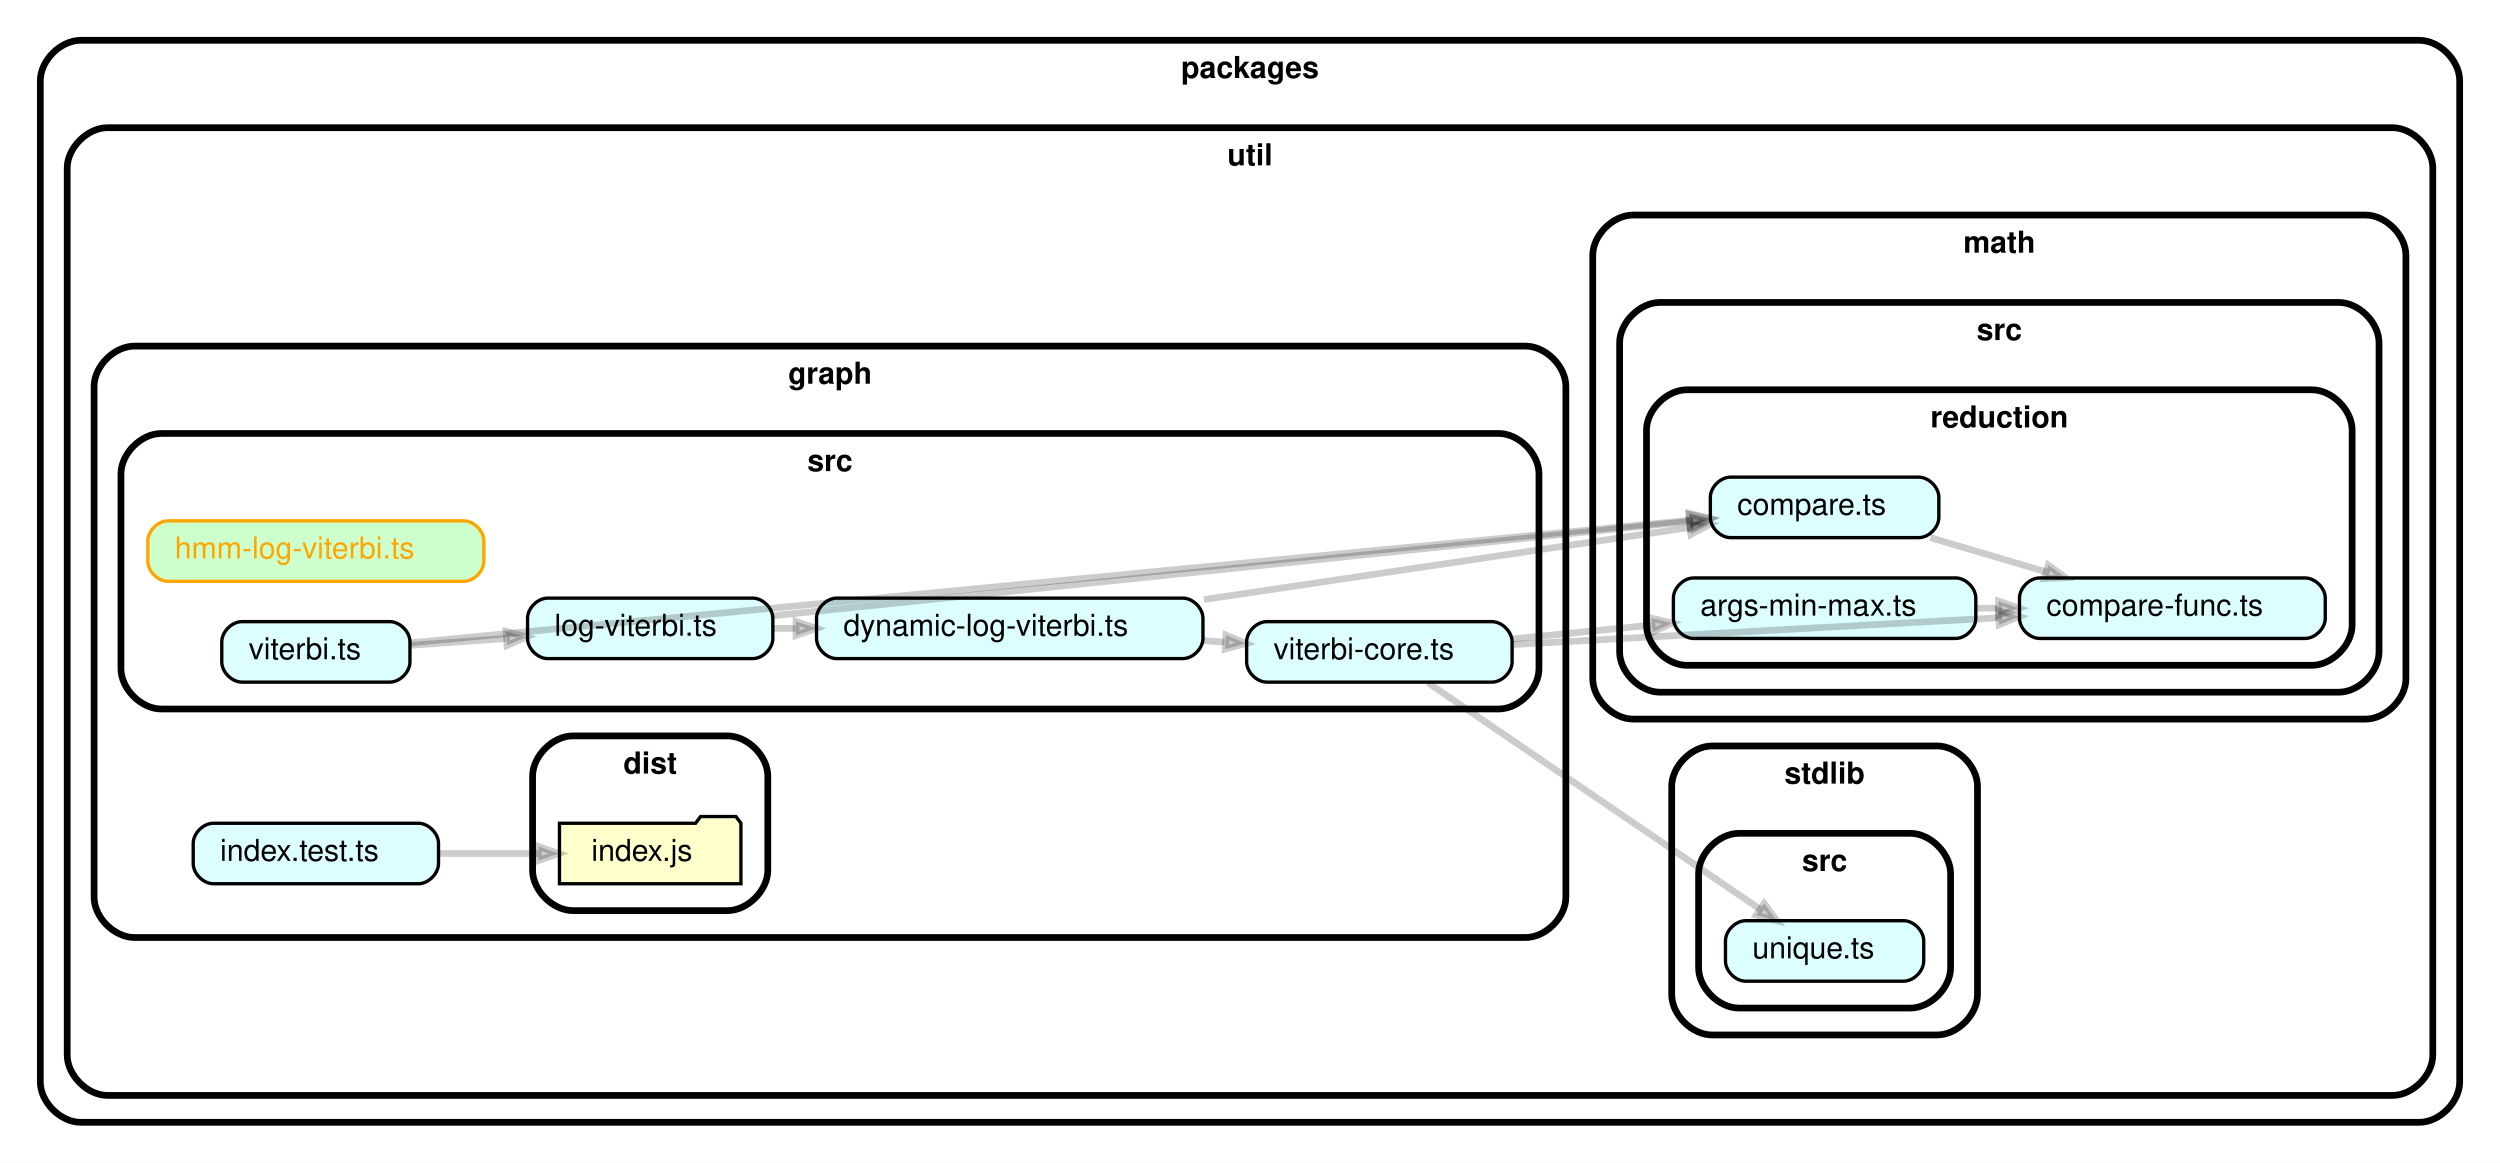
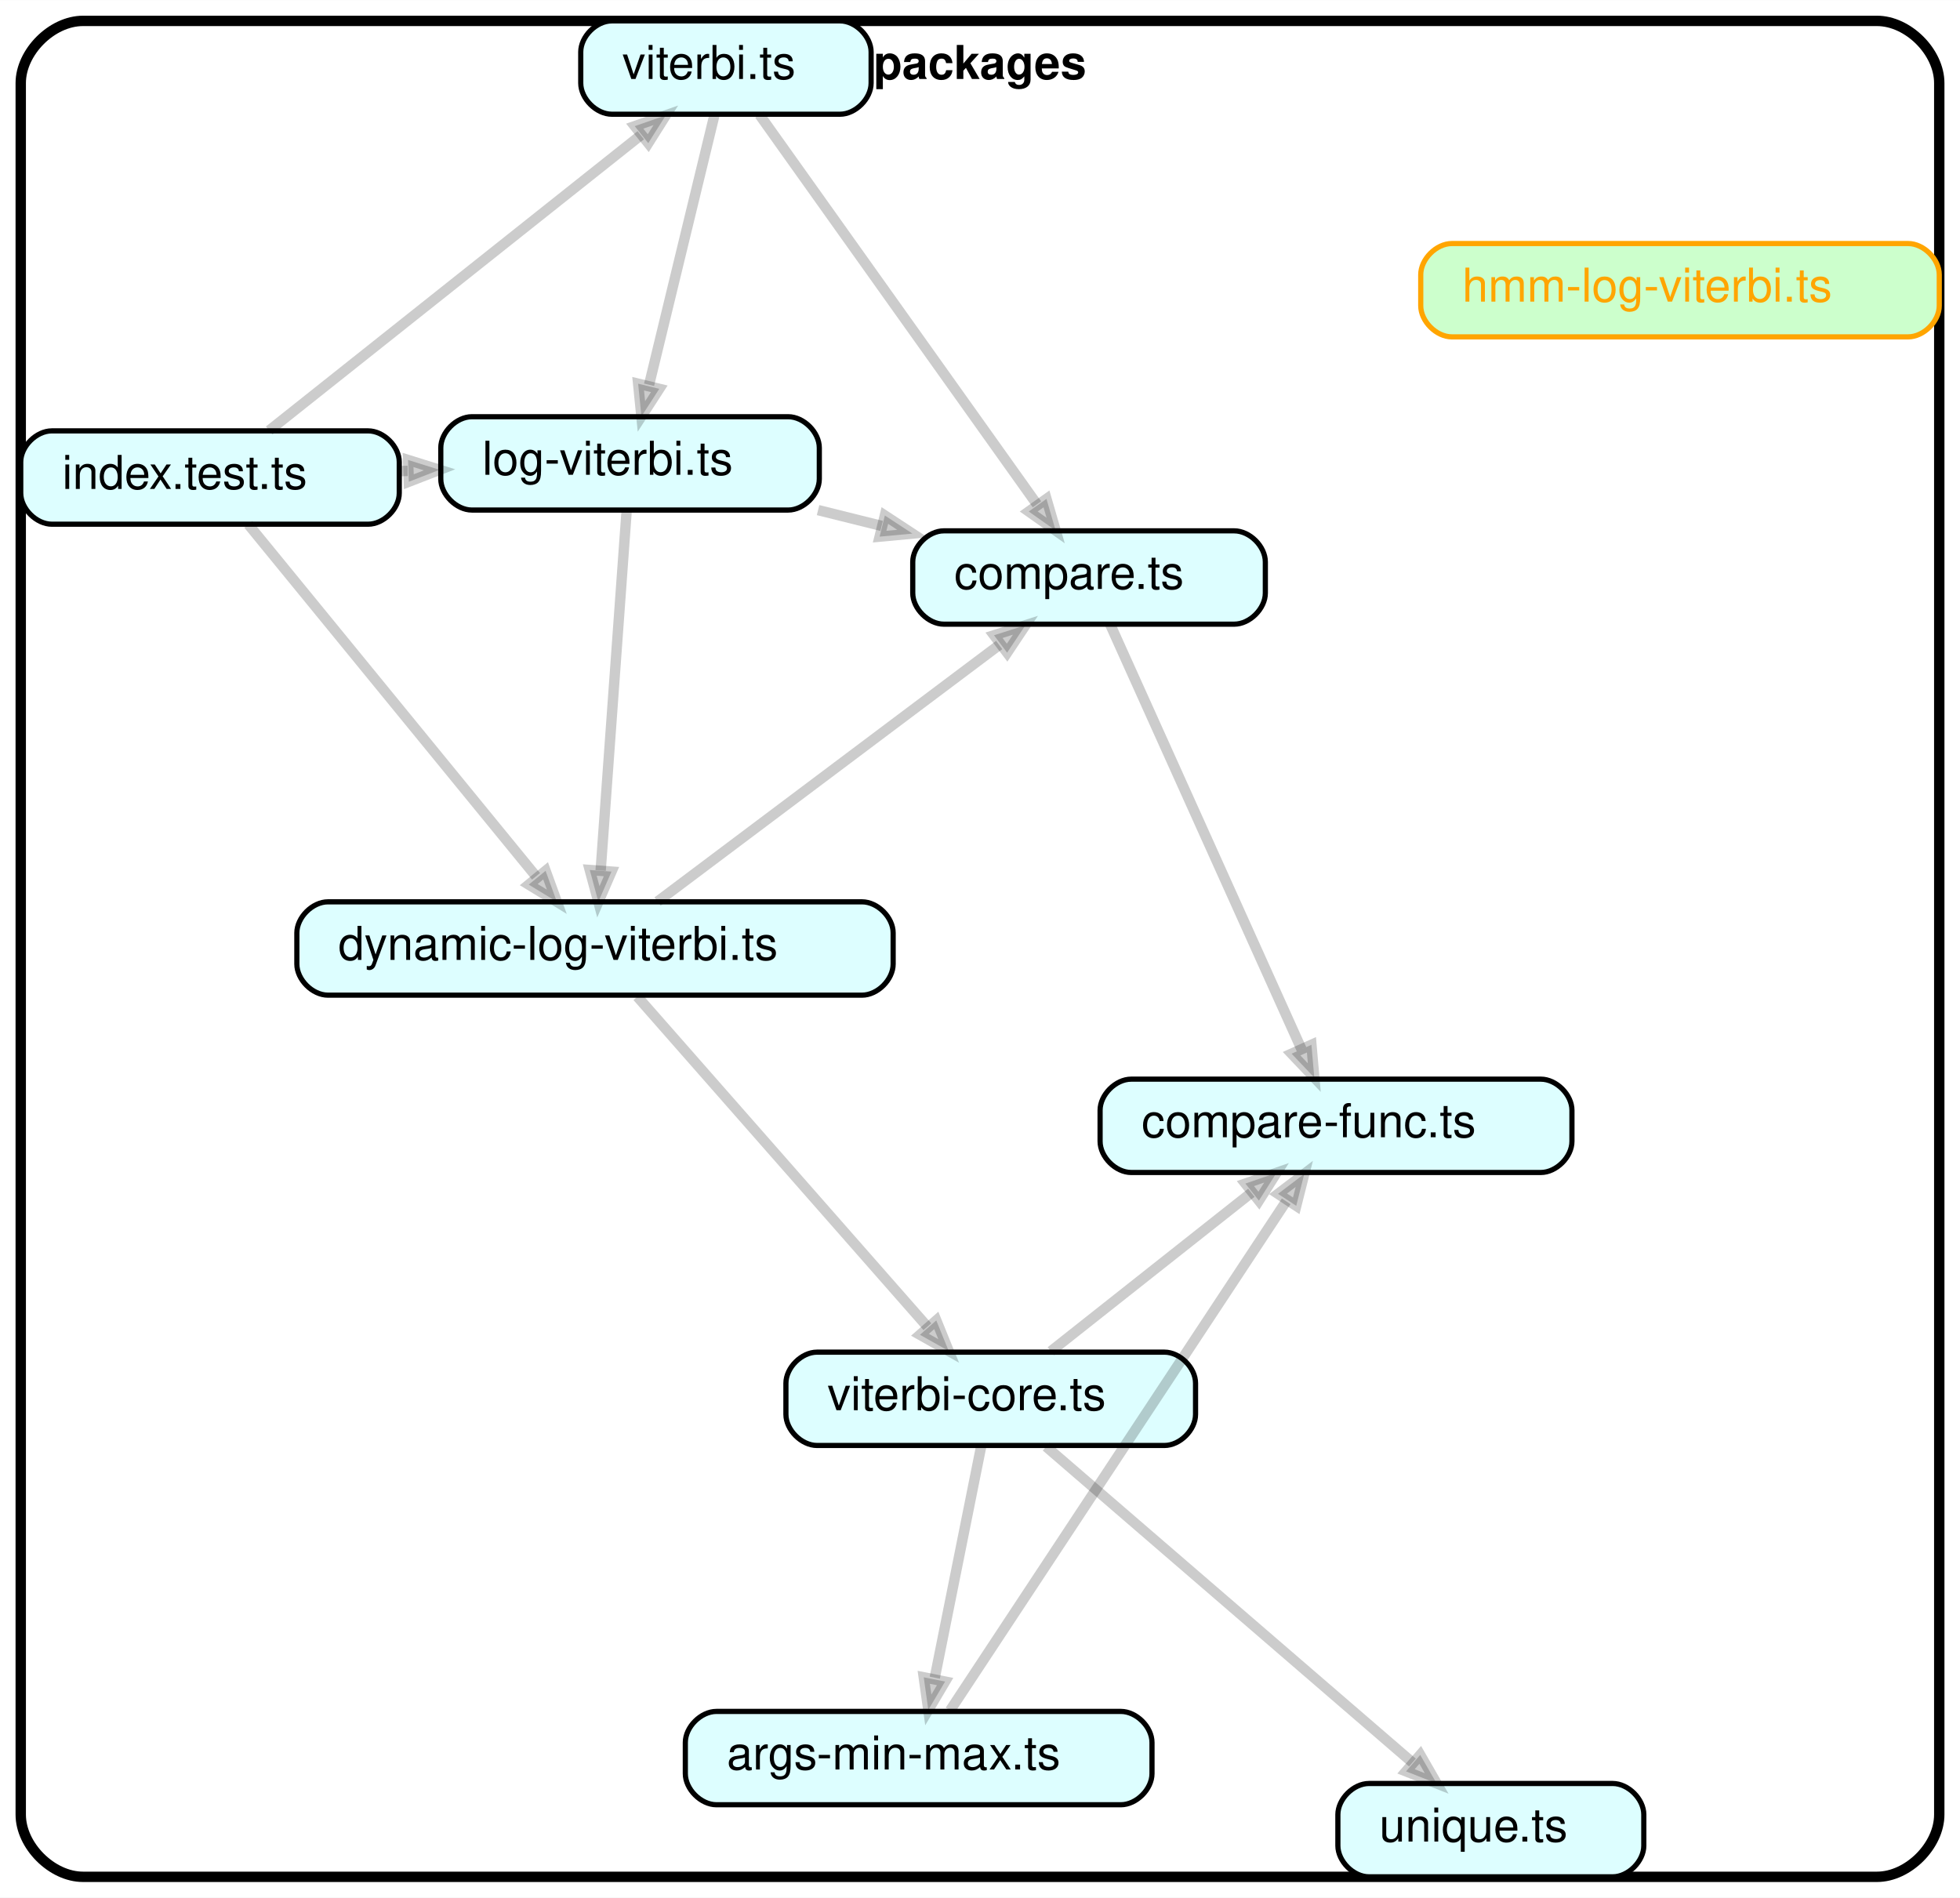
- <svg xmlns="http://www.w3.org/2000/svg" xmlns:xlink="http://www.w3.org/1999/xlink" width="744pt" height="346pt" viewBox="0.00 0.00 744.00 346.00">
-   <g id="graph0" class="graph" transform="scale(1 1) rotate(0) translate(4 342)">
-     <polygon fill="white" stroke="transparent" points="-4,4 -4,-342 740,-342 740,4 -4,4" />
+ <svg xmlns="http://www.w3.org/2000/svg" xmlns:xlink="http://www.w3.org/1999/xlink" width="378pt" height="366pt" viewBox="0.00 0.00 378.00 365.94">
+   <g id="graph0" class="graph" transform="scale(1 1) rotate(0) translate(4 361.94)">
+     <polygon fill="white" stroke="transparent" points="-4,4 -4,-361.94 374,-361.94 374,4 -4,4" />
    <g id="clust1" class="cluster">
-       <path fill="#ffffff" stroke="black" stroke-width="2" d="M20,-8C20,-8 716,-8 716,-8 722,-8 728,-14 728,-20 728,-20 728,-318 728,-318 728,-324 722,-330 716,-330 716,-330 20,-330 20,-330 14,-330 8,-324 8,-318 8,-318 8,-20 8,-20 8,-14 14,-8 20,-8" />
-       <text text-anchor="middle" x="368" y="-318.8" font-family="Helvetica,sans-Serif" font-weight="bold" font-size="9.00">packages</text>
-     </g>
-     <g id="clust2" class="cluster">
-       <path fill="#ffffff" stroke="black" stroke-width="2" d="M28,-16C28,-16 708,-16 708,-16 714,-16 720,-22 720,-28 720,-28 720,-292 720,-292 720,-298 714,-304 708,-304 708,-304 28,-304 28,-304 22,-304 16,-298 16,-292 16,-292 16,-28 16,-28 16,-22 22,-16 28,-16" />
-       <text text-anchor="middle" x="368" y="-292.8" font-family="Helvetica,sans-Serif" font-weight="bold" font-size="9.00">util</text>
-     </g>
-     <g id="clust3" class="cluster">
-       <path fill="#ffffff" stroke="black" stroke-width="2" d="M36,-63C36,-63 450,-63 450,-63 456,-63 462,-69 462,-75 462,-75 462,-227 462,-227 462,-233 456,-239 450,-239 450,-239 36,-239 36,-239 30,-239 24,-233 24,-227 24,-227 24,-75 24,-75 24,-69 30,-63 36,-63" />
-       <text text-anchor="middle" x="243" y="-227.8" font-family="Helvetica,sans-Serif" font-weight="bold" font-size="9.00">graph</text>
-     </g>
-     <g id="clust4" class="cluster">
-       <path fill="#ffffff" stroke="black" stroke-width="2" d="M166.5,-71C166.5,-71 212.5,-71 212.5,-71 218.5,-71 224.5,-77 224.5,-83 224.5,-83 224.5,-111 224.5,-111 224.5,-117 218.5,-123 212.5,-123 212.5,-123 166.5,-123 166.5,-123 160.5,-123 154.5,-117 154.5,-111 154.5,-111 154.5,-83 154.5,-83 154.5,-77 160.5,-71 166.5,-71" />
-       <text text-anchor="middle" x="189.5" y="-111.8" font-family="Helvetica,sans-Serif" font-weight="bold" font-size="9.00">dist</text>
-     </g>
-     <g id="clust5" class="cluster">
-       <path fill="#ffffff" stroke="black" stroke-width="2" d="M44,-131C44,-131 442,-131 442,-131 448,-131 454,-137 454,-143 454,-143 454,-201 454,-201 454,-207 448,-213 442,-213 442,-213 44,-213 44,-213 38,-213 32,-207 32,-201 32,-201 32,-143 32,-143 32,-137 38,-131 44,-131" />
-       <text text-anchor="middle" x="243" y="-201.8" font-family="Helvetica,sans-Serif" font-weight="bold" font-size="9.00">src</text>
-     </g>
-     <g id="clust6" class="cluster">
-       <path fill="#ffffff" stroke="black" stroke-width="2" d="M482,-128C482,-128 700,-128 700,-128 706,-128 712,-134 712,-140 712,-140 712,-266 712,-266 712,-272 706,-278 700,-278 700,-278 482,-278 482,-278 476,-278 470,-272 470,-266 470,-266 470,-140 470,-140 470,-134 476,-128 482,-128" />
-       <text text-anchor="middle" x="591" y="-266.8" font-family="Helvetica,sans-Serif" font-weight="bold" font-size="9.00">math</text>
-     </g>
-     <g id="clust7" class="cluster">
-       <path fill="#ffffff" stroke="black" stroke-width="2" d="M490,-136C490,-136 692,-136 692,-136 698,-136 704,-142 704,-148 704,-148 704,-240 704,-240 704,-246 698,-252 692,-252 692,-252 490,-252 490,-252 484,-252 478,-246 478,-240 478,-240 478,-148 478,-148 478,-142 484,-136 490,-136" />
-       <text text-anchor="middle" x="591" y="-240.8" font-family="Helvetica,sans-Serif" font-weight="bold" font-size="9.00">src</text>
-     </g>
-     <g id="clust8" class="cluster">
-       <path fill="#ffffff" stroke="black" stroke-width="2" d="M498,-144C498,-144 684,-144 684,-144 690,-144 696,-150 696,-156 696,-156 696,-214 696,-214 696,-220 690,-226 684,-226 684,-226 498,-226 498,-226 492,-226 486,-220 486,-214 486,-214 486,-156 486,-156 486,-150 492,-144 498,-144" />
-       <text text-anchor="middle" x="591" y="-214.8" font-family="Helvetica,sans-Serif" font-weight="bold" font-size="9.00">reduction</text>
-     </g>
-     <g id="clust9" class="cluster">
-       <path fill="#ffffff" stroke="black" stroke-width="2" d="M505.5,-34C505.5,-34 572.5,-34 572.5,-34 578.5,-34 584.5,-40 584.5,-46 584.5,-46 584.5,-108 584.5,-108 584.5,-114 578.5,-120 572.5,-120 572.5,-120 505.5,-120 505.5,-120 499.5,-120 493.5,-114 493.5,-108 493.5,-108 493.5,-46 493.5,-46 493.5,-40 499.5,-34 505.5,-34" />
-       <text text-anchor="middle" x="539" y="-108.8" font-family="Helvetica,sans-Serif" font-weight="bold" font-size="9.00">stdlib</text>
-     </g>
-     <g id="clust10" class="cluster">
-       <path fill="#ffffff" stroke="black" stroke-width="2" d="M513.5,-42C513.5,-42 564.5,-42 564.5,-42 570.5,-42 576.5,-48 576.5,-54 576.5,-54 576.5,-82 576.5,-82 576.5,-88 570.5,-94 564.5,-94 564.5,-94 513.5,-94 513.5,-94 507.5,-94 501.5,-88 501.5,-82 501.5,-82 501.5,-54 501.5,-54 501.5,-48 507.5,-42 513.5,-42" />
-       <text text-anchor="middle" x="539" y="-82.8" font-family="Helvetica,sans-Serif" font-weight="bold" font-size="9.00">src</text>
+       <path fill="#ffffff" stroke="black" stroke-width="2" d="M12,0C12,0 358,0 358,0 364,0 370,-6 370,-12 370,-12 370,-345.94 370,-345.94 370,-351.94 364,-357.94 358,-357.94 358,-357.94 12,-357.94 12,-357.94 6,-357.94 0,-351.94 0,-345.94 0,-345.94 0,-12 0,-12 0,-6 6,0 12,0" />
+       <text text-anchor="middle" x="185" y="-346.74" font-family="Helvetica,sans-Serif" font-weight="bold" font-size="9.00">packages</text>
    </g>
    <g id="node1" class="node">
      <g id="a_node1">
-         <a xlink:href="packages/util/graph/dist/index.js" xlink:title="index.js">
-           <polygon fill="#ffffcc" stroke="black" points="216.5,-97 215,-99 204.5,-99 203,-97 162.5,-97 162.5,-79 216.5,-79 216.5,-97" />
-           <text text-anchor="start" x="172" y="-85.8" font-family="Helvetica,sans-Serif" font-size="9.00">index.js</text>
+         <a xlink:href="packages/util/graph/index.test.ts" xlink:title="index.test.ts">
+           <path fill="#ddfeff" stroke="black" d="M67,-278.87C67,-278.87 6,-278.87 6,-278.87 3,-278.87 0,-275.87 0,-272.87 0,-272.87 0,-266.87 0,-266.87 0,-263.87 3,-260.87 6,-260.87 6,-260.87 67,-260.87 67,-260.87 70,-260.87 73,-263.87 73,-266.87 73,-266.87 73,-272.87 73,-272.87 73,-275.87 70,-278.87 67,-278.87" />
+           <text text-anchor="start" x="8" y="-267.67" font-family="Helvetica,sans-Serif" font-size="9.00">index.test.ts</text>
        </a>
      </g>
    </g>
    <g id="node2" class="node">
      <g id="a_node2">
-         <a xlink:href="packages/util/graph/index.test.ts" xlink:title="index.test.ts">
-           <path fill="#ddfeff" stroke="black" d="M120.5,-97C120.5,-97 59.5,-97 59.5,-97 56.5,-97 53.5,-94 53.5,-91 53.5,-91 53.5,-85 53.5,-85 53.5,-82 56.5,-79 59.5,-79 59.5,-79 120.5,-79 120.5,-79 123.5,-79 126.5,-82 126.5,-85 126.5,-85 126.5,-91 126.5,-91 126.5,-94 123.5,-97 120.5,-97" />
-           <text text-anchor="start" x="61.5" y="-85.8" font-family="Helvetica,sans-Serif" font-size="9.00">index.test.ts</text>
+         <a xlink:href="packages/util/graph/src/dynamic-log-viterbi.ts" xlink:title="dynamic-log-viterbi.ts">
+           <path fill="#ddfeff" stroke="black" d="M162.25,-188.04C162.25,-188.04 59.25,-188.04 59.25,-188.04 56.25,-188.04 53.25,-185.04 53.25,-182.04 53.25,-182.04 53.25,-176.04 53.25,-176.04 53.25,-173.04 56.25,-170.04 59.25,-170.04 59.25,-170.04 162.25,-170.04 162.25,-170.04 165.25,-170.04 168.25,-173.04 168.25,-176.04 168.25,-176.04 168.25,-182.04 168.25,-182.04 168.25,-185.04 165.25,-188.04 162.25,-188.04" />
+           <text text-anchor="start" x="61.25" y="-176.84" font-family="Helvetica,sans-Serif" font-size="9.00">dynamic-log-viterbi.ts</text>
        </a>
      </g>
    </g>
    <g id="edge1" class="edge">
-       <path fill="none" stroke="#000000" stroke-width="2" stroke-opacity="0.2" d="M126.75,-88C136.38,-88 146.74,-88 156.17,-88" />
-       <polygon fill="#000000" fill-opacity="0.2" stroke="#000000" stroke-width="2" stroke-opacity="0.2" points="156.22,-90.1 162.22,-88 156.22,-85.9 156.22,-90.1" />
+       <path fill="none" stroke="#000000" stroke-width="2" stroke-opacity="0.2" d="M43.89,-260.83C56.9,-244.91 83.97,-211.8 99.38,-192.96" />
+       <polygon fill="#000000" fill-opacity="0.2" stroke="#000000" stroke-width="2" stroke-opacity="0.2" points="101.22,-194.02 103.39,-188.05 97.97,-191.36 101.22,-194.02" />
    </g>
    <g id="node3" class="node">
      <g id="a_node3">
-         <a xlink:href="packages/util/graph/src/dynamic-log-viterbi.ts" xlink:title="dynamic-log-viterbi.ts">
-           <path fill="#ddfeff" stroke="black" d="M348,-164C348,-164 245,-164 245,-164 242,-164 239,-161 239,-158 239,-158 239,-152 239,-152 239,-149 242,-146 245,-146 245,-146 348,-146 348,-146 351,-146 354,-149 354,-152 354,-152 354,-158 354,-158 354,-161 351,-164 348,-164" />
-           <text text-anchor="start" x="247" y="-152.8" font-family="Helvetica,sans-Serif" font-size="9.00">dynamic-log-viterbi.ts</text>
-         </a>
-       </g>
-     </g>
-     <g id="node4" class="node">
-       <g id="a_node4">
-         <a xlink:href="packages/util/graph/src/viterbi-core.ts" xlink:title="viterbi-core.ts">
-           <path fill="#ddfeff" stroke="black" d="M440,-157C440,-157 373,-157 373,-157 370,-157 367,-154 367,-151 367,-151 367,-145 367,-145 367,-142 370,-139 373,-139 373,-139 440,-139 440,-139 443,-139 446,-142 446,-145 446,-145 446,-151 446,-151 446,-154 443,-157 440,-157" />
-           <text text-anchor="start" x="375" y="-145.8" font-family="Helvetica,sans-Serif" font-size="9.00">viterbi-core.ts</text>
+         <a xlink:href="packages/util/graph/src/log-viterbi.ts" xlink:title="log-viterbi.ts">
+           <path fill="#ddfeff" stroke="black" d="M148.01,-281.6C148.01,-281.6 87.01,-281.6 87.01,-281.6 84.01,-281.6 81.01,-278.6 81.01,-275.6 81.01,-275.6 81.01,-269.6 81.01,-269.6 81.01,-266.6 84.01,-263.6 87.01,-263.6 87.01,-263.6 148.01,-263.6 148.01,-263.6 151.01,-263.6 154.01,-266.6 154.01,-269.6 154.01,-269.6 154.01,-275.6 154.01,-275.6 154.01,-278.6 151.01,-281.6 148.01,-281.6" />
+           <text text-anchor="start" x="89.01" y="-270.4" font-family="Helvetica,sans-Serif" font-size="9.00">log-viterbi.ts</text>
        </a>
      </g>
    </g>
    <g id="edge2" class="edge">
-       <path fill="none" stroke="#000000" stroke-width="2" stroke-opacity="0.2" d="M354.03,-151.34C356.17,-151.2 358.31,-151.06 360.43,-150.92" />
-       <polygon fill="#000000" fill-opacity="0.2" stroke="#000000" stroke-width="2" stroke-opacity="0.2" points="360.87,-153 366.72,-150.51 360.6,-148.81 360.87,-153" />
+       <path fill="none" stroke="#000000" stroke-width="2" stroke-opacity="0.2" d="M73.21,-271.11C73.68,-271.12 74.15,-271.14 74.63,-271.15" />
+       <polygon fill="#000000" fill-opacity="0.2" stroke="#000000" stroke-width="2" stroke-opacity="0.2" points="74.7,-273.26 80.77,-271.36 74.84,-269.06 74.7,-273.26" />
    </g>
-     <g id="node5" class="node">
-       <g id="a_node5">
-         <a xlink:href="packages/util/math/src/reduction/compare.ts" xlink:title="compare.ts">
-           <path fill="#ddfeff" stroke="black" d="M567,-200C567,-200 511,-200 511,-200 508,-200 505,-197 505,-194 505,-194 505,-188 505,-188 505,-185 508,-182 511,-182 511,-182 567,-182 567,-182 570,-182 573,-185 573,-188 573,-188 573,-194 573,-194 573,-197 570,-200 567,-200" />
-           <text text-anchor="start" x="513" y="-188.8" font-family="Helvetica,sans-Serif" font-size="9.00">compare.ts</text>
+     <g id="node4" class="node">
+       <g id="a_node4">
+         <a xlink:href="packages/util/graph/src/viterbi.ts" xlink:title="viterbi.ts">
+           <path fill="#ddfeff" stroke="black" d="M158,-357.94C158,-357.94 114,-357.94 114,-357.94 111,-357.94 108,-354.94 108,-351.94 108,-351.94 108,-345.94 108,-345.94 108,-342.94 111,-339.94 114,-339.94 114,-339.94 158,-339.94 158,-339.94 161,-339.94 164,-342.94 164,-345.94 164,-345.94 164,-351.94 164,-351.94 164,-354.94 161,-357.94 158,-357.94" />
+           <text text-anchor="start" x="116" y="-346.74" font-family="Helvetica,sans-Serif" font-size="9.00">viterbi.ts</text>
        </a>
      </g>
    </g>
    <g id="edge3" class="edge">
-       <path fill="none" stroke="#000000" stroke-width="2" stroke-opacity="0.2" d="M354.28,-163.58C398.82,-170.19 459.29,-179.17 498.72,-185.02" />
-       <polygon fill="#000000" fill-opacity="0.2" stroke="#000000" stroke-width="2" stroke-opacity="0.2" points="498.62,-187.13 504.86,-185.93 499.23,-182.97 498.62,-187.13" />
+       <path fill="none" stroke="#000000" stroke-width="2" stroke-opacity="0.2" d="M47.91,-278.94C65.51,-292.92 99.36,-319.82 119.58,-335.89" />
+       <polygon fill="#000000" fill-opacity="0.2" stroke="#000000" stroke-width="2" stroke-opacity="0.2" points="118.41,-337.64 124.41,-339.73 121.02,-334.36 118.41,-337.64" />
+     </g>
+     <g id="node5" class="node">
+       <g id="a_node5">
+         <a xlink:href="packages/util/graph/src/viterbi-core.ts" xlink:title="viterbi-core.ts">
+           <path fill="#ddfeff" stroke="black" d="M220.57,-101.19C220.57,-101.19 153.57,-101.19 153.57,-101.19 150.57,-101.19 147.57,-98.19 147.57,-95.19 147.57,-95.19 147.57,-89.19 147.57,-89.19 147.57,-86.19 150.57,-83.19 153.57,-83.19 153.57,-83.19 220.57,-83.19 220.57,-83.19 223.57,-83.19 226.57,-86.19 226.57,-89.19 226.57,-89.19 226.57,-95.19 226.57,-95.19 226.57,-98.19 223.57,-101.19 220.57,-101.19" />
+           <text text-anchor="start" x="155.57" y="-89.99" font-family="Helvetica,sans-Serif" font-size="9.00">viterbi-core.ts</text>
+         </a>
+       </g>
+     </g>
+     <g id="edge4" class="edge">
+       <path fill="none" stroke="#000000" stroke-width="2" stroke-opacity="0.2" d="M118.92,-169.75C132.35,-154.47 159.15,-123.96 174.85,-106.1" />
+       <polygon fill="#000000" fill-opacity="0.2" stroke="#000000" stroke-width="2" stroke-opacity="0.2" points="176.57,-107.31 178.96,-101.42 173.42,-104.54 176.57,-107.31" />
+     </g>
+     <g id="node6" class="node">
+       <g id="a_node6">
+         <a xlink:href="packages/util/math/src/reduction/compare.ts" xlink:title="compare.ts">
+           <path fill="#ddfeff" stroke="black" d="M234.03,-259.59C234.03,-259.59 178.03,-259.59 178.03,-259.59 175.03,-259.59 172.03,-256.59 172.03,-253.59 172.03,-253.59 172.03,-247.59 172.03,-247.59 172.03,-244.59 175.03,-241.59 178.03,-241.59 178.03,-241.59 234.03,-241.59 234.03,-241.59 237.03,-241.59 240.03,-244.59 240.03,-247.59 240.03,-247.59 240.03,-253.59 240.03,-253.59 240.03,-256.59 237.03,-259.59 234.03,-259.59" />
+           <text text-anchor="start" x="180.03" y="-248.39" font-family="Helvetica,sans-Serif" font-size="9.00">compare.ts</text>
+         </a>
+       </g>
+     </g>
+     <g id="edge5" class="edge">
+       <path fill="none" stroke="#000000" stroke-width="2" stroke-opacity="0.2" d="M122.82,-188.1C139.48,-200.61 169.63,-223.25 188.7,-237.57" />
+       <polygon fill="#000000" fill-opacity="0.2" stroke="#000000" stroke-width="2" stroke-opacity="0.2" points="187.7,-239.45 193.76,-241.38 190.23,-236.09 187.7,-239.45" />
+     </g>
+     <g id="edge6" class="edge">
+       <path fill="none" stroke="#000000" stroke-width="2" stroke-opacity="0.2" d="M116.84,-263.29C115.67,-247.09 113.25,-213.61 111.84,-194.08" />
+       <polygon fill="#000000" fill-opacity="0.2" stroke="#000000" stroke-width="2" stroke-opacity="0.2" points="113.93,-193.87 111.4,-188.04 109.74,-194.18 113.93,-193.87" />
+     </g>
+     <g id="edge7" class="edge">
+       <path fill="none" stroke="#000000" stroke-width="2" stroke-opacity="0.2" d="M153.77,-263.59C157.81,-262.58 161.95,-261.55 166.03,-260.54" />
+       <polygon fill="#000000" fill-opacity="0.2" stroke="#000000" stroke-width="2" stroke-opacity="0.2" points="166.65,-262.55 171.97,-259.06 165.64,-258.47 166.65,-262.55" />
+     </g>
+     <g id="edge11" class="edge">
+       <path fill="none" stroke="#000000" stroke-width="2" stroke-opacity="0.2" d="M133.81,-339.88C130.69,-327.03 124.95,-303.33 121.18,-287.76" />
+       <polygon fill="#000000" fill-opacity="0.2" stroke="#000000" stroke-width="2" stroke-opacity="0.2" points="123.15,-286.98 119.7,-281.65 119.07,-287.97 123.15,-286.98" />
+     </g>
+     <g id="edge12" class="edge">
+       <path fill="none" stroke="#000000" stroke-width="2" stroke-opacity="0.2" d="M142.46,-339.86C154.71,-322.67 181.38,-285.22 195.98,-264.71" />
+       <polygon fill="#000000" fill-opacity="0.2" stroke="#000000" stroke-width="2" stroke-opacity="0.2" points="197.82,-265.75 199.59,-259.65 194.4,-263.32 197.82,-265.75" />
    </g>
    <g id="node8" class="node">
      <g id="a_node8">
        <a xlink:href="packages/util/math/src/reduction/args-min-max.ts" xlink:title="args-min-max.ts">
-           <path fill="#ddfeff" stroke="black" d="M578,-170C578,-170 500,-170 500,-170 497,-170 494,-167 494,-164 494,-164 494,-158 494,-158 494,-155 497,-152 500,-152 500,-152 578,-152 578,-152 581,-152 584,-155 584,-158 584,-158 584,-164 584,-164 584,-167 581,-170 578,-170" />
-           <text text-anchor="start" x="502" y="-158.8" font-family="Helvetica,sans-Serif" font-size="9.00">args-min-max.ts</text>
+           <path fill="#ddfeff" stroke="black" d="M212.17,-31.9C212.17,-31.9 134.17,-31.9 134.17,-31.9 131.17,-31.9 128.17,-28.9 128.17,-25.9 128.17,-25.9 128.17,-19.9 128.17,-19.9 128.17,-16.9 131.17,-13.9 134.17,-13.9 134.17,-13.9 212.17,-13.9 212.17,-13.9 215.17,-13.9 218.17,-16.9 218.17,-19.9 218.17,-19.9 218.17,-25.9 218.17,-25.9 218.17,-28.9 215.17,-31.9 212.17,-31.9" />
+           <text text-anchor="start" x="136.17" y="-20.7" font-family="Helvetica,sans-Serif" font-size="9.00">args-min-max.ts</text>
        </a>
      </g>
    </g>
-     <g id="edge6" class="edge">
-       <path fill="none" stroke="#000000" stroke-width="2" stroke-opacity="0.2" d="M446.3,-151.87C459.2,-153.15 473.76,-154.6 487.42,-155.96" />
-       <polygon fill="#000000" fill-opacity="0.2" stroke="#000000" stroke-width="2" stroke-opacity="0.2" points="487.44,-158.07 493.62,-156.58 487.86,-153.89 487.44,-158.07" />
+     <g id="edge8" class="edge">
+       <path fill="none" stroke="#000000" stroke-width="2" stroke-opacity="0.2" d="M185.25,-83.13C182.97,-71.78 179.04,-52.16 176.28,-38.41" />
+       <polygon fill="#000000" fill-opacity="0.2" stroke="#000000" stroke-width="2" stroke-opacity="0.2" points="178.27,-37.66 175.03,-32.19 174.15,-38.48 178.27,-37.66" />
    </g>
    <g id="node9" class="node">
      <g id="a_node9">
        <a xlink:href="packages/util/math/src/reduction/compare-func.ts" xlink:title="compare-func.ts">
-           <path fill="#ddfeff" stroke="black" d="M682,-170C682,-170 603,-170 603,-170 600,-170 597,-167 597,-164 597,-164 597,-158 597,-158 597,-155 600,-152 603,-152 603,-152 682,-152 682,-152 685,-152 688,-155 688,-158 688,-158 688,-164 688,-164 688,-167 685,-170 682,-170" />
-           <text text-anchor="start" x="605" y="-158.8" font-family="Helvetica,sans-Serif" font-size="9.00">compare-func.ts</text>
+           <path fill="#ddfeff" stroke="black" d="M293.16,-153.84C293.16,-153.84 214.16,-153.84 214.16,-153.84 211.16,-153.84 208.16,-150.84 208.16,-147.84 208.16,-147.84 208.16,-141.84 208.16,-141.84 208.16,-138.84 211.16,-135.84 214.16,-135.84 214.16,-135.84 293.16,-135.84 293.16,-135.84 296.16,-135.84 299.16,-138.84 299.16,-141.84 299.16,-141.84 299.16,-147.84 299.16,-147.84 299.16,-150.84 296.16,-153.84 293.16,-153.84" />
+           <text text-anchor="start" x="216.16" y="-142.64" font-family="Helvetica,sans-Serif" font-size="9.00">compare-func.ts</text>
        </a>
      </g>
    </g>
-     <g id="edge7" class="edge">
-       <path fill="none" stroke="#000000" stroke-width="2" stroke-opacity="0.2" d="M446,-150.18C485.73,-152.36 547.18,-155.75 590.77,-158.15" />
-       <polygon fill="#000000" fill-opacity="0.2" stroke="#000000" stroke-width="2" stroke-opacity="0.2" points="590.7,-160.25 596.8,-158.48 590.93,-156.06 590.7,-160.25" />
+     <g id="edge9" class="edge">
+       <path fill="none" stroke="#000000" stroke-width="2" stroke-opacity="0.2" d="M198.67,-101.36C209.36,-109.82 225.34,-122.46 237.33,-131.93" />
+       <polygon fill="#000000" fill-opacity="0.2" stroke="#000000" stroke-width="2" stroke-opacity="0.2" points="236.18,-133.7 242.19,-135.78 238.79,-130.41 236.18,-133.7" />
    </g>
    <g id="node10" class="node">
      <g id="a_node10">
        <a xlink:href="packages/util/stdlib/src/unique.ts" xlink:title="unique.ts">
-           <path fill="#ddfeff" stroke="black" d="M562.5,-68C562.5,-68 515.5,-68 515.5,-68 512.5,-68 509.5,-65 509.5,-62 509.5,-62 509.5,-56 509.5,-56 509.5,-53 512.5,-50 515.5,-50 515.5,-50 562.5,-50 562.5,-50 565.5,-50 568.5,-53 568.5,-56 568.5,-56 568.5,-62 568.5,-62 568.5,-65 565.5,-68 562.5,-68" />
-           <text text-anchor="start" x="517.5" y="-56.8" font-family="Helvetica,sans-Serif" font-size="9.00">unique.ts</text>
-         </a>
-       </g>
-     </g>
-     <g id="edge8" class="edge">
-       <path fill="none" stroke="#000000" stroke-width="2" stroke-opacity="0.2" d="M420.97,-138.81C444.54,-122.74 493.25,-89.52 519.79,-71.42" />
-       <polygon fill="#000000" fill-opacity="0.2" stroke="#000000" stroke-width="2" stroke-opacity="0.2" points="521.02,-73.12 524.79,-68.01 518.65,-69.65 521.02,-73.12" />
-     </g>
-     <g id="edge12" class="edge">
-       <path fill="none" stroke="#000000" stroke-width="2" stroke-opacity="0.2" d="M570.45,-182C581.29,-178.8 593.61,-175.15 604.91,-171.81" />
-       <polygon fill="#000000" fill-opacity="0.2" stroke="#000000" stroke-width="2" stroke-opacity="0.2" points="605.56,-173.81 610.72,-170.1 604.37,-169.79 605.56,-173.81" />
-     </g>
-     <g id="node6" class="node">
-       <g id="a_node6">
-         <a xlink:href="packages/util/graph/src/hmm-log-viterbi.ts" xlink:title="no-orphans">
-           <path fill="#ccffcc" stroke="orange" d="M134,-187C134,-187 46,-187 46,-187 43,-187 40,-184 40,-181 40,-181 40,-175 40,-175 40,-172 43,-169 46,-169 46,-169 134,-169 134,-169 137,-169 140,-172 140,-175 140,-175 140,-181 140,-181 140,-184 137,-187 134,-187" />
-           <text text-anchor="start" x="48" y="-175.8" font-family="Helvetica,sans-Serif" font-size="9.00" fill="orange">hmm-log-viterbi.ts</text>
-         </a>
-       </g>
-     </g>
-     <g id="node7" class="node">
-       <g id="a_node7">
-         <a xlink:href="packages/util/graph/src/log-viterbi.ts" xlink:title="log-viterbi.ts">
-           <path fill="#ddfeff" stroke="black" d="M220,-164C220,-164 159,-164 159,-164 156,-164 153,-161 153,-158 153,-158 153,-152 153,-152 153,-149 156,-146 159,-146 159,-146 220,-146 220,-146 223,-146 226,-149 226,-152 226,-152 226,-158 226,-158 226,-161 223,-164 220,-164" />
-           <text text-anchor="start" x="161" y="-152.8" font-family="Helvetica,sans-Serif" font-size="9.00">log-viterbi.ts</text>
-         </a>
-       </g>
-     </g>
-     <g id="edge4" class="edge">
-       <path fill="none" stroke="#000000" stroke-width="2" stroke-opacity="0.2" d="M226.05,-155C228.26,-155 230.52,-155 232.8,-155" />
-       <polygon fill="#000000" fill-opacity="0.2" stroke="#000000" stroke-width="2" stroke-opacity="0.2" points="232.9,-157.1 238.9,-155 232.9,-152.9 232.9,-157.1" />
-     </g>
-     <g id="edge5" class="edge">
-       <path fill="none" stroke="#000000" stroke-width="2" stroke-opacity="0.2" d="M226.24,-158.78C292.25,-165.58 430.39,-179.81 498.82,-186.86" />
-       <polygon fill="#000000" fill-opacity="0.2" stroke="#000000" stroke-width="2" stroke-opacity="0.2" points="498.63,-188.95 504.82,-187.48 499.06,-184.78 498.63,-188.95" />
-     </g>
-     <g id="edge11" class="edge">
-       <path fill="none" stroke="#000000" stroke-width="2" stroke-opacity="0.2" d="M584.22,-161C586.31,-161 588.41,-161 590.5,-161" />
-       <polygon fill="#000000" fill-opacity="0.2" stroke="#000000" stroke-width="2" stroke-opacity="0.2" points="590.79,-163.1 596.79,-161 590.79,-158.9 590.79,-163.1" />
-     </g>
-     <g id="node11" class="node">
-       <g id="a_node11">
-         <a xlink:href="packages/util/graph/src/viterbi.ts" xlink:title="viterbi.ts">
-           <path fill="#ddfeff" stroke="black" d="M112,-157C112,-157 68,-157 68,-157 65,-157 62,-154 62,-151 62,-151 62,-145 62,-145 62,-142 65,-139 68,-139 68,-139 112,-139 112,-139 115,-139 118,-142 118,-145 118,-145 118,-151 118,-151 118,-154 115,-157 112,-157" />
-           <text text-anchor="start" x="70" y="-145.8" font-family="Helvetica,sans-Serif" font-size="9.00">viterbi.ts</text>
+           <path fill="#ddfeff" stroke="black" d="M307.02,-18C307.02,-18 260.02,-18 260.02,-18 257.02,-18 254.02,-15 254.02,-12 254.02,-12 254.02,-6 254.02,-6 254.02,-3 257.02,0 260.02,0 260.02,0 307.02,0 307.02,0 310.02,0 313.02,-3 313.02,-6 313.02,-6 313.02,-12 313.02,-12 313.02,-15 310.02,-18 307.02,-18" />
+           <text text-anchor="start" x="262.02" y="-6.8" font-family="Helvetica,sans-Serif" font-size="9.00">unique.ts</text>
        </a>
      </g>
    </g>
    <g id="edge10" class="edge">
-       <path fill="none" stroke="#000000" stroke-width="2" stroke-opacity="0.2" d="M118.09,-150.69C194.96,-158.05 409.01,-178.55 498.67,-187.14" />
-       <polygon fill="#000000" fill-opacity="0.2" stroke="#000000" stroke-width="2" stroke-opacity="0.2" points="498.74,-189.25 504.91,-187.74 499.14,-185.07 498.74,-189.25" />
+       <path fill="none" stroke="#000000" stroke-width="2" stroke-opacity="0.2" d="M197.76,-82.97C214.94,-68.15 248.76,-38.98 268.4,-22.04" />
+       <polygon fill="#000000" fill-opacity="0.2" stroke="#000000" stroke-width="2" stroke-opacity="0.2" points="269.9,-23.52 273.07,-18.01 267.16,-20.34 269.9,-23.52" />
    </g>
-     <g id="edge9" class="edge">
-       <path fill="none" stroke="#000000" stroke-width="2" stroke-opacity="0.2" d="M118.16,-149.95C126.94,-150.58 136.89,-151.3 146.49,-151.98" />
-       <polygon fill="#000000" fill-opacity="0.2" stroke="#000000" stroke-width="2" stroke-opacity="0.2" points="146.6,-154.1 152.73,-152.43 146.9,-149.91 146.6,-154.1" />
+     <g id="edge14" class="edge">
+       <path fill="none" stroke="#000000" stroke-width="2" stroke-opacity="0.2" d="M210.09,-241.58C218.31,-223.33 236.98,-181.87 247.01,-159.61" />
+       <polygon fill="#000000" fill-opacity="0.2" stroke="#000000" stroke-width="2" stroke-opacity="0.2" points="248.92,-160.47 249.47,-154.14 245.09,-158.75 248.92,-160.47" />
+     </g>
+     <g id="node7" class="node">
+       <g id="a_node7">
+         <a xlink:href="packages/util/graph/src/hmm-log-viterbi.ts" xlink:title="no-orphans">
+           <path fill="#ccffcc" stroke="orange" d="M364,-315C364,-315 276,-315 276,-315 273,-315 270,-312 270,-309 270,-309 270,-303 270,-303 270,-300 273,-297 276,-297 276,-297 364,-297 364,-297 367,-297 370,-300 370,-303 370,-303 370,-309 370,-309 370,-312 367,-315 364,-315" />
+           <text text-anchor="start" x="278" y="-303.8" font-family="Helvetica,sans-Serif" font-size="9.00" fill="orange">hmm-log-viterbi.ts</text>
+         </a>
+       </g>
+     </g>
+     <g id="edge13" class="edge">
+       <path fill="none" stroke="#000000" stroke-width="2" stroke-opacity="0.2" d="M179.22,-32.07C193.09,-53.08 227.26,-104.85 244.05,-130.28" />
+       <polygon fill="#000000" fill-opacity="0.2" stroke="#000000" stroke-width="2" stroke-opacity="0.2" points="242.48,-131.72 247.54,-135.57 245.99,-129.41 242.48,-131.72" />
    </g>
  </g>
</svg>
